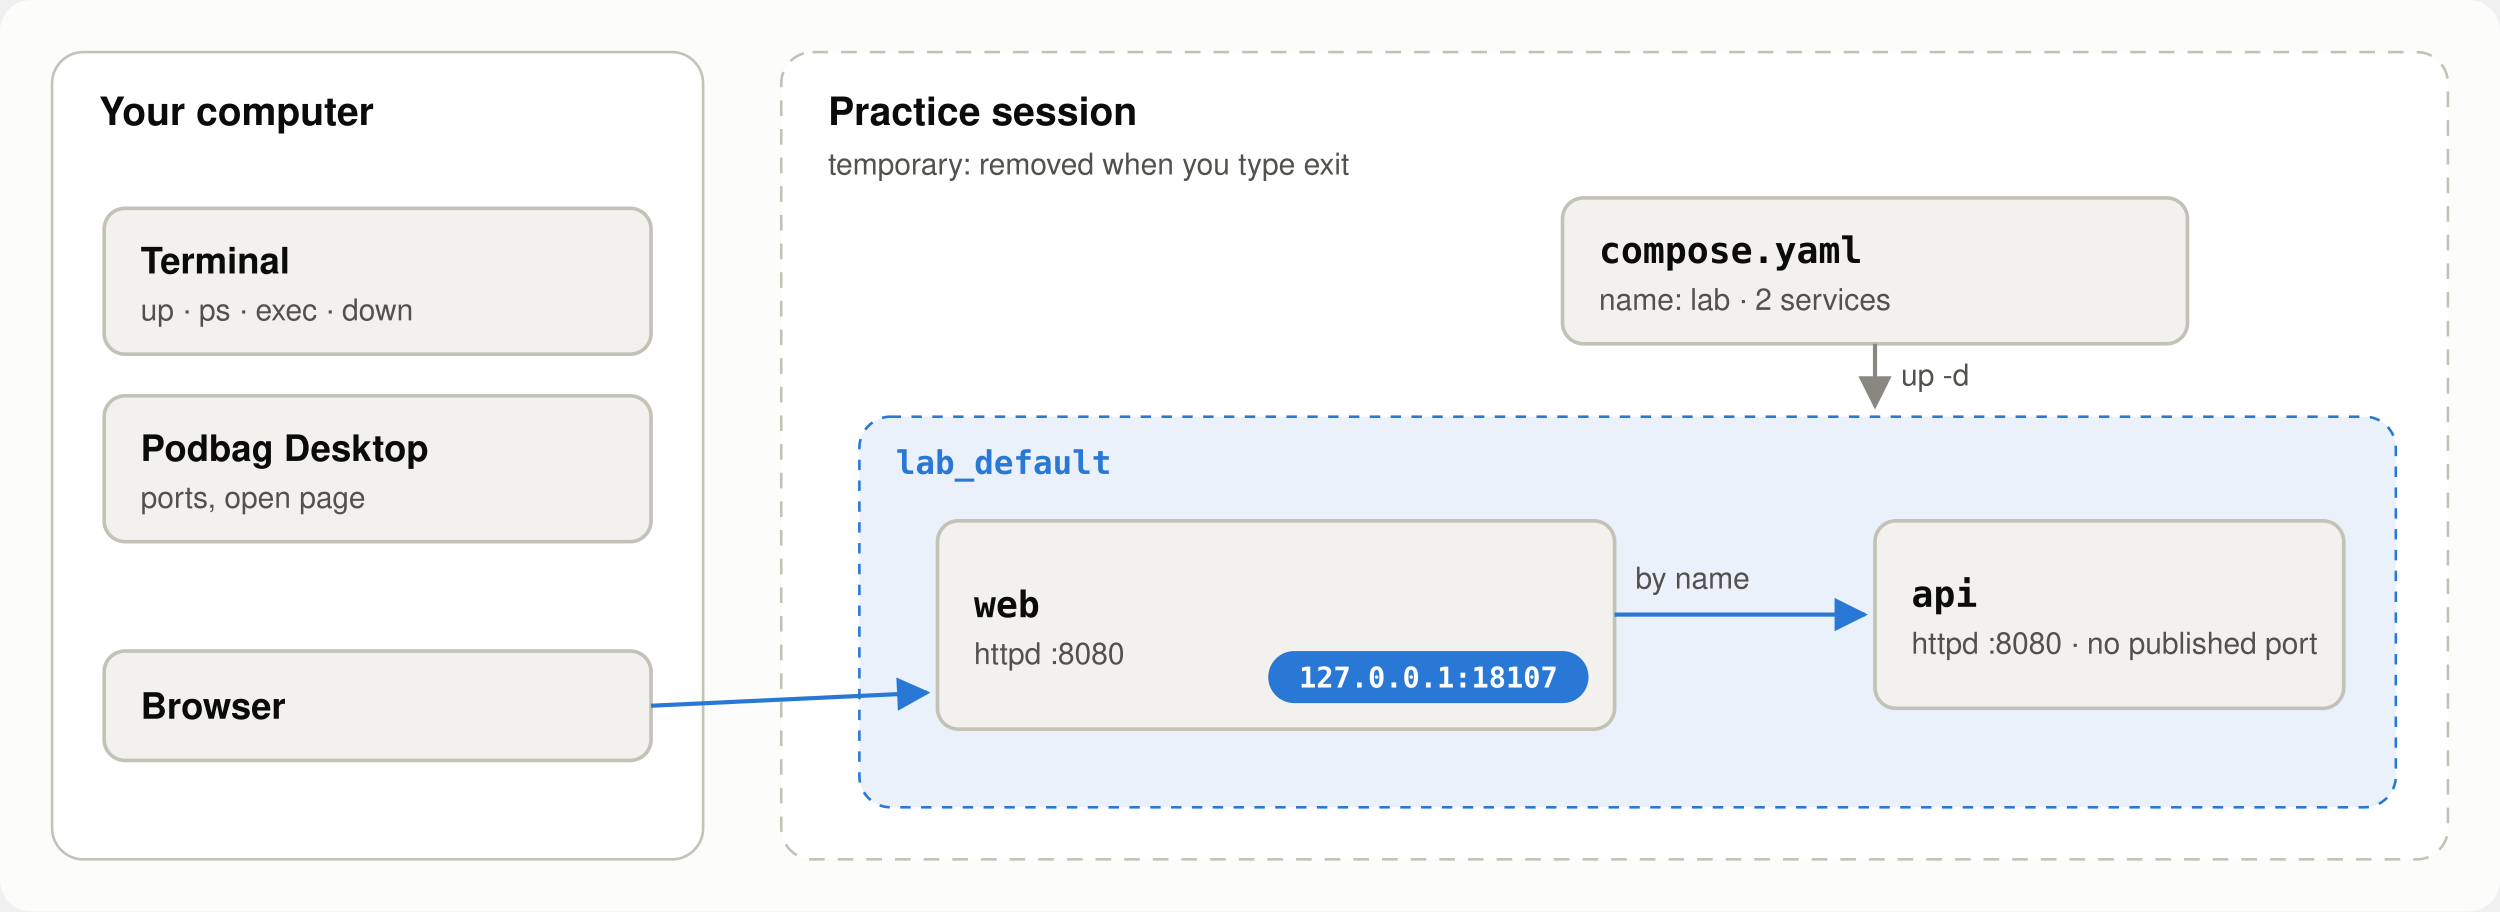
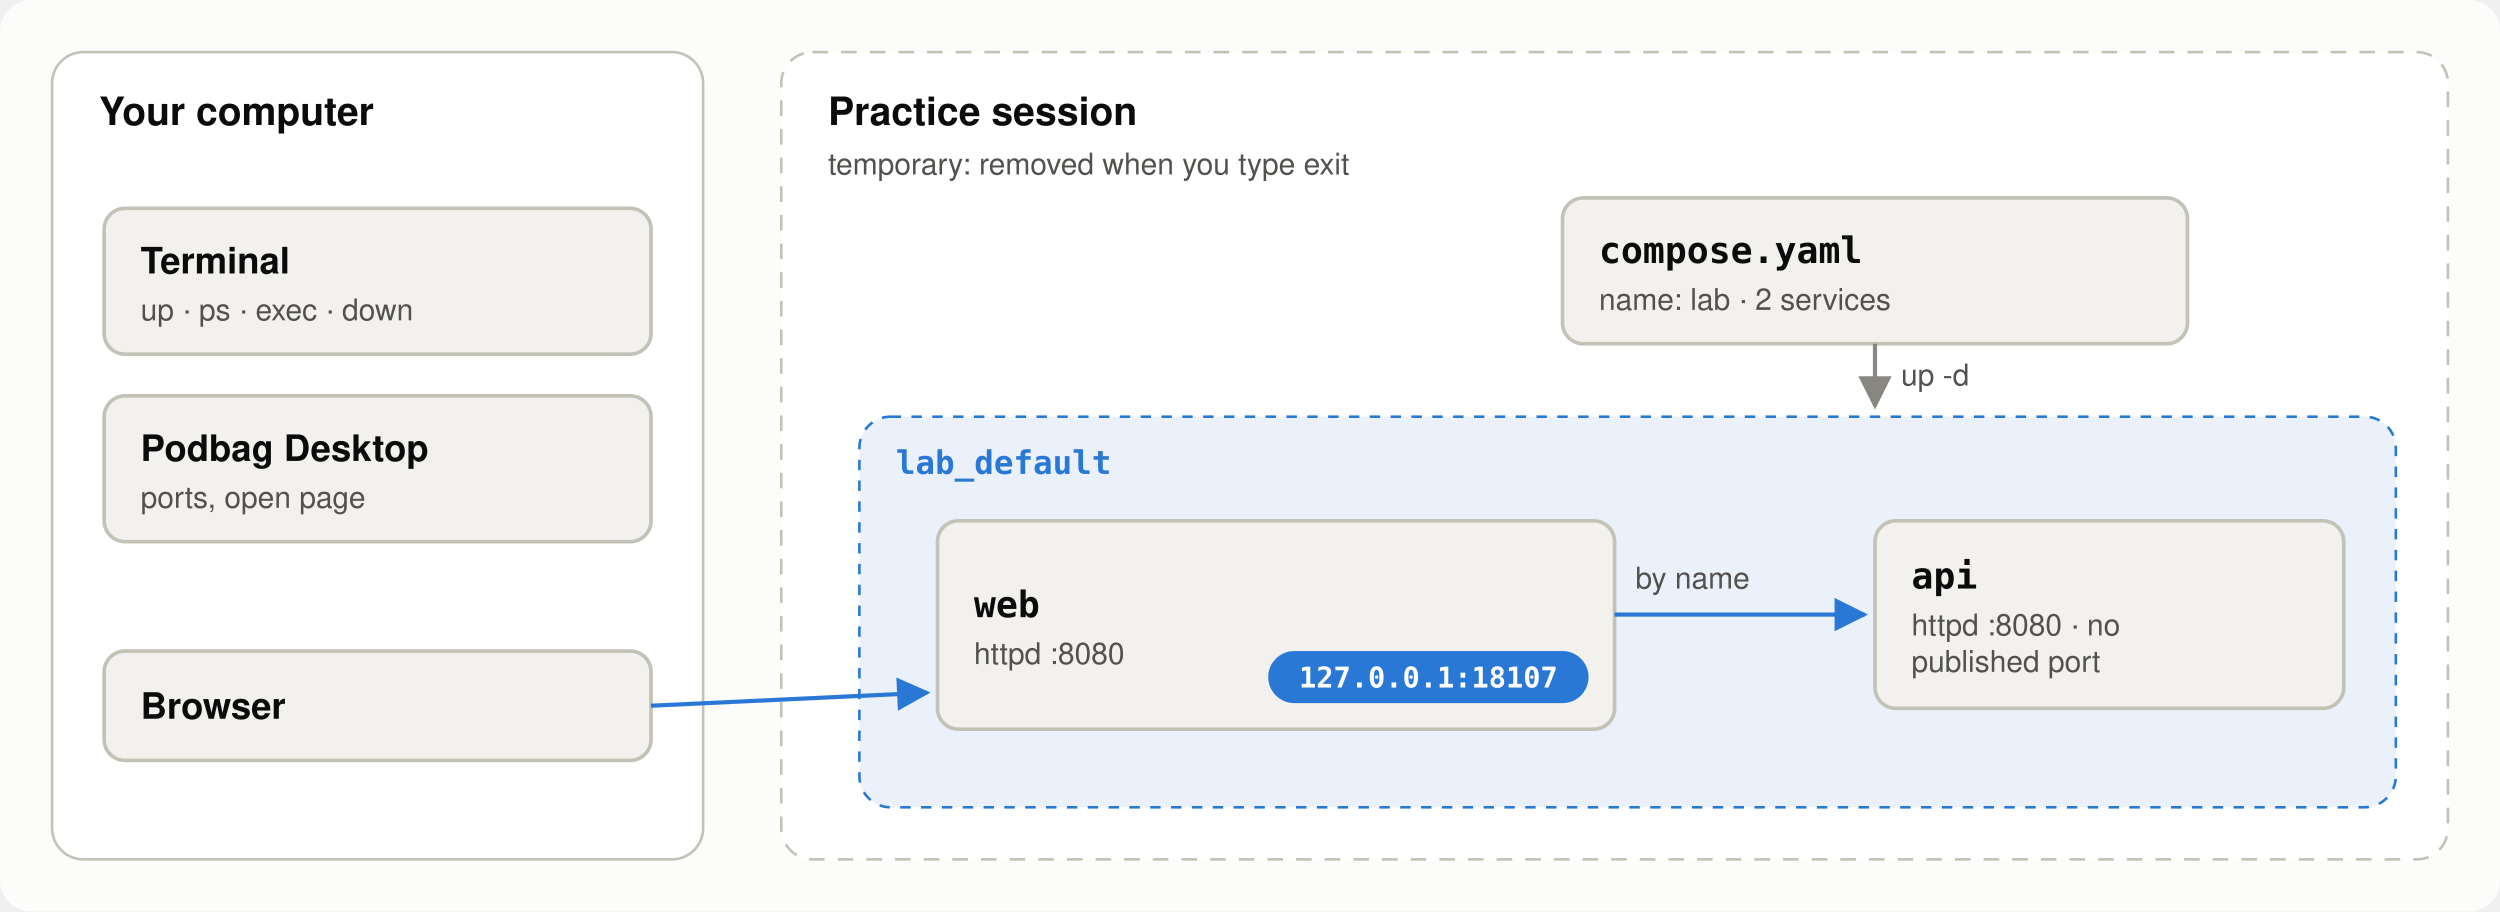
- <svg xmlns="http://www.w3.org/2000/svg" width="960" height="350" viewBox="0 0 960 350" role="img" aria-label="docker compose reads compose.yaml and starts api and web on the network lab_default; web reaches api by name and publishes 127.0.0.1:18107" font-family="ui-sans-serif, -apple-system, 'Segoe UI', 'Apple SD Gothic Neo', 'Hiragino Sans', 'PingFang SC', Helvetica, Arial, sans-serif">
+ <svg xmlns="http://www.w3.org/2000/svg" width="960" height="350" viewBox="0 0 960 350" role="img" aria-label="docker compose reads compose.yaml and starts api and web on the network lab_default; web reaches api by name and publishes 127.0.0.1:18107" font-family="-apple-system, BlinkMacSystemFont, 'Segoe UI', Helvetica, Arial, 'Apple SD Gothic Neo', 'Hiragino Sans', 'PingFang SC', 'Noto Sans CJK KR', sans-serif">
  <defs>
    <marker id="head-arrow" viewBox="0 0 10 10" refX="9" refY="5" markerWidth="8" markerHeight="8" orient="auto-start-reverse">
      <path d="M0 0L10 5L0 10z" fill="#898781" />
    </marker>
    <marker id="tail-arrow" viewBox="0 0 10 10" refX="1" refY="5" markerWidth="8" markerHeight="8" orient="auto-start-reverse">
      <path d="M0 0L10 5L0 10z" fill="#898781" />
    </marker>
    <marker id="head-accent" viewBox="0 0 10 10" refX="9" refY="5" markerWidth="8" markerHeight="8" orient="auto-start-reverse">
      <path d="M0 0L10 5L0 10z" fill="#2a78d6" />
    </marker>
    <marker id="tail-accent" viewBox="0 0 10 10" refX="1" refY="5" markerWidth="8" markerHeight="8" orient="auto-start-reverse">
      <path d="M0 0L10 5L0 10z" fill="#2a78d6" />
    </marker>
    <marker id="head-podbag" viewBox="0 0 10 10" refX="9" refY="5" markerWidth="8" markerHeight="8" orient="auto-start-reverse">
      <path d="M0 0L10 5L0 10z" fill="#8853b4" />
    </marker>
    <marker id="tail-podbag" viewBox="0 0 10 10" refX="1" refY="5" markerWidth="8" markerHeight="8" orient="auto-start-reverse">
      <path d="M0 0L10 5L0 10z" fill="#8853b4" />
    </marker>
    <marker id="head-bad" viewBox="0 0 10 10" refX="9" refY="5" markerWidth="8" markerHeight="8" orient="auto-start-reverse">
      <path d="M0 0L10 5L0 10z" fill="#c2410c" />
    </marker>
    <marker id="tail-bad" viewBox="0 0 10 10" refX="1" refY="5" markerWidth="8" markerHeight="8" orient="auto-start-reverse">
      <path d="M0 0L10 5L0 10z" fill="#c2410c" />
    </marker>
  </defs>
  <rect width="960" height="350" rx="12" fill="#fcfcfb" />
  <rect x="20" y="20" width="250" height="310" rx="12" fill="#ffffff" stroke="#c3c2b7" />
  <text x="38" y="48" font-size="15" fill="#0b0b0b" font-weight="700" text-anchor="start">Your computer</text>
  <rect x="300" y="20" width="640" height="310" rx="12" fill="#ffffff" stroke="#c3c2b7" stroke-dasharray="6 5" />
  <text x="318" y="48" font-size="15" fill="#0b0b0b" font-weight="700" text-anchor="start">Practice session</text>
  <text x="318" y="67" font-size="11.5" fill="#52514e" text-anchor="start">temporary: removed when you type exit</text>
  <rect x="40" y="80" width="210" height="56" rx="8" fill="#f2f1ed" stroke="#c3c2b7" stroke-width="1.4" />
  <text x="54" y="105.0" font-size="14" fill="#0b0b0b" font-weight="600" text-anchor="start">Terminal</text>
  <text x="54" y="123.0" font-size="11.5" fill="#52514e" text-anchor="start">up · ps · exec · down</text>
  <rect x="40" y="152" width="210" height="56" rx="8" fill="#f2f1ed" stroke="#c3c2b7" stroke-width="1.4" />
  <text x="54" y="177.0" font-size="14" fill="#0b0b0b" font-weight="600" text-anchor="start">Podbag Desktop</text>
  <text x="54" y="195.0" font-size="11.5" fill="#52514e" text-anchor="start">ports, open page</text>
  <rect x="40" y="250" width="210" height="42" rx="8" fill="#f2f1ed" stroke="#c3c2b7" stroke-width="1.4" />
  <text x="54" y="276.0" font-size="14" fill="#0b0b0b" font-weight="600" text-anchor="start">Browser</text>
  <rect x="600" y="76" width="240" height="56" rx="8" fill="#f2f1ed" stroke="#c3c2b7" stroke-width="1.4" />
  <text x="614" y="101.0" font-size="14" fill="#0b0b0b" font-weight="600" font-family="ui-monospace, SFMono-Regular, Menlo, Consolas, monospace" text-anchor="start">compose.yaml</text>
  <text x="614" y="119.0" font-size="11.5" fill="#52514e" text-anchor="start">name: lab · 2 services</text>
  <rect x="330" y="160" width="590" height="150" rx="12" fill="#eaf1fb" stroke="#2a78d6" stroke-dasharray="4 4" />
  <text x="344" y="182" font-size="12.5" fill="#2a78d6" font-weight="700" font-family="ui-monospace, SFMono-Regular, Menlo, Consolas, monospace" text-anchor="start">lab_default</text>
  <rect x="360" y="200" width="260" height="80" rx="8" fill="#f2f1ed" stroke="#c3c2b7" stroke-width="1.4" />
  <text x="374" y="237.0" font-size="14" fill="#0b0b0b" font-weight="600" font-family="ui-monospace, SFMono-Regular, Menlo, Consolas, monospace" text-anchor="start">web</text>
  <text x="374" y="255.0" font-size="11.5" fill="#52514e" text-anchor="start">httpd :8080</text>
  <rect x="487" y="250" width="123" height="20" rx="10" fill="#2a78d6" />
  <text x="548.5" y="264" font-size="11" fill="#ffffff" font-weight="600" font-family="ui-monospace, SFMono-Regular, Menlo, Consolas, monospace" text-anchor="middle">127.0.0.1:18107</text>
  <rect x="720" y="200" width="180" height="72" rx="8" fill="#f2f1ed" stroke="#c3c2b7" stroke-width="1.4" />
-   <text x="734" y="233.0" font-size="14" fill="#0b0b0b" font-weight="600" font-family="ui-monospace, SFMono-Regular, Menlo, Consolas, monospace" text-anchor="start">api</text>
-   <text x="734" y="251.0" font-size="11.5" fill="#52514e" text-anchor="start">httpd :8080 · no published port</text>
+   <text x="734" y="226.0" font-size="14" fill="#0b0b0b" font-weight="600" font-family="ui-monospace, SFMono-Regular, Menlo, Consolas, monospace" text-anchor="start">api</text>
+   <text x="734" y="244.0" font-size="11.5" fill="#52514e" text-anchor="start">httpd :8080 · no</text>
+   <text x="734" y="258.0" font-size="11.5" fill="#52514e" text-anchor="start">published port</text>
  <line x1="720" y1="132" x2="720" y2="156" stroke="#898781" stroke-width="1.6" marker-end="url(#head-arrow)" />
  <text x="730.0" y="148.0" font-size="11.5" fill="#52514e" text-anchor="start">up -d</text>
  <line x1="620" y1="236" x2="716" y2="236" stroke="#2a78d6" stroke-width="1.6" marker-end="url(#head-accent)" />
  <text x="628.0" y="226.0" font-size="11.5" fill="#52514e" text-anchor="start">by name</text>
  <line x1="250" y1="271" x2="356" y2="266" stroke="#2a78d6" stroke-width="1.6" marker-end="url(#head-accent)" />
</svg>
